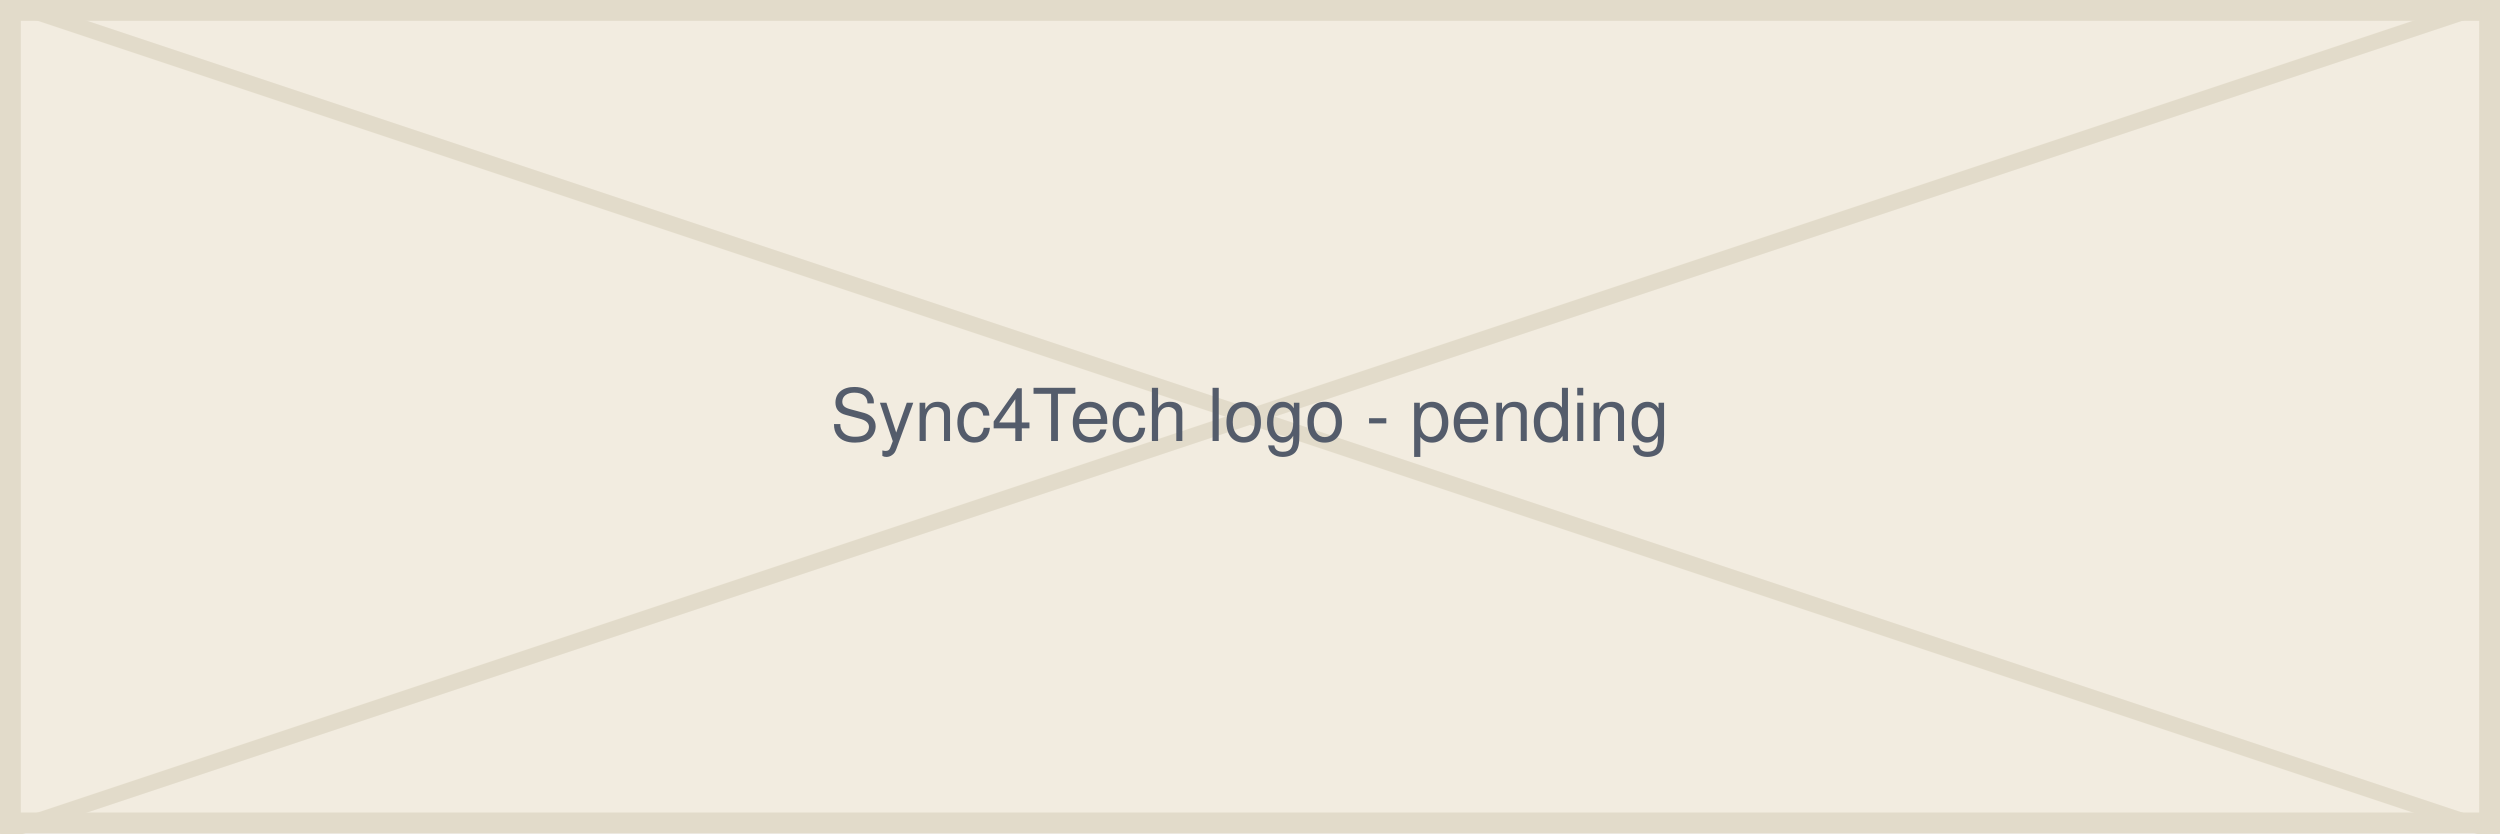
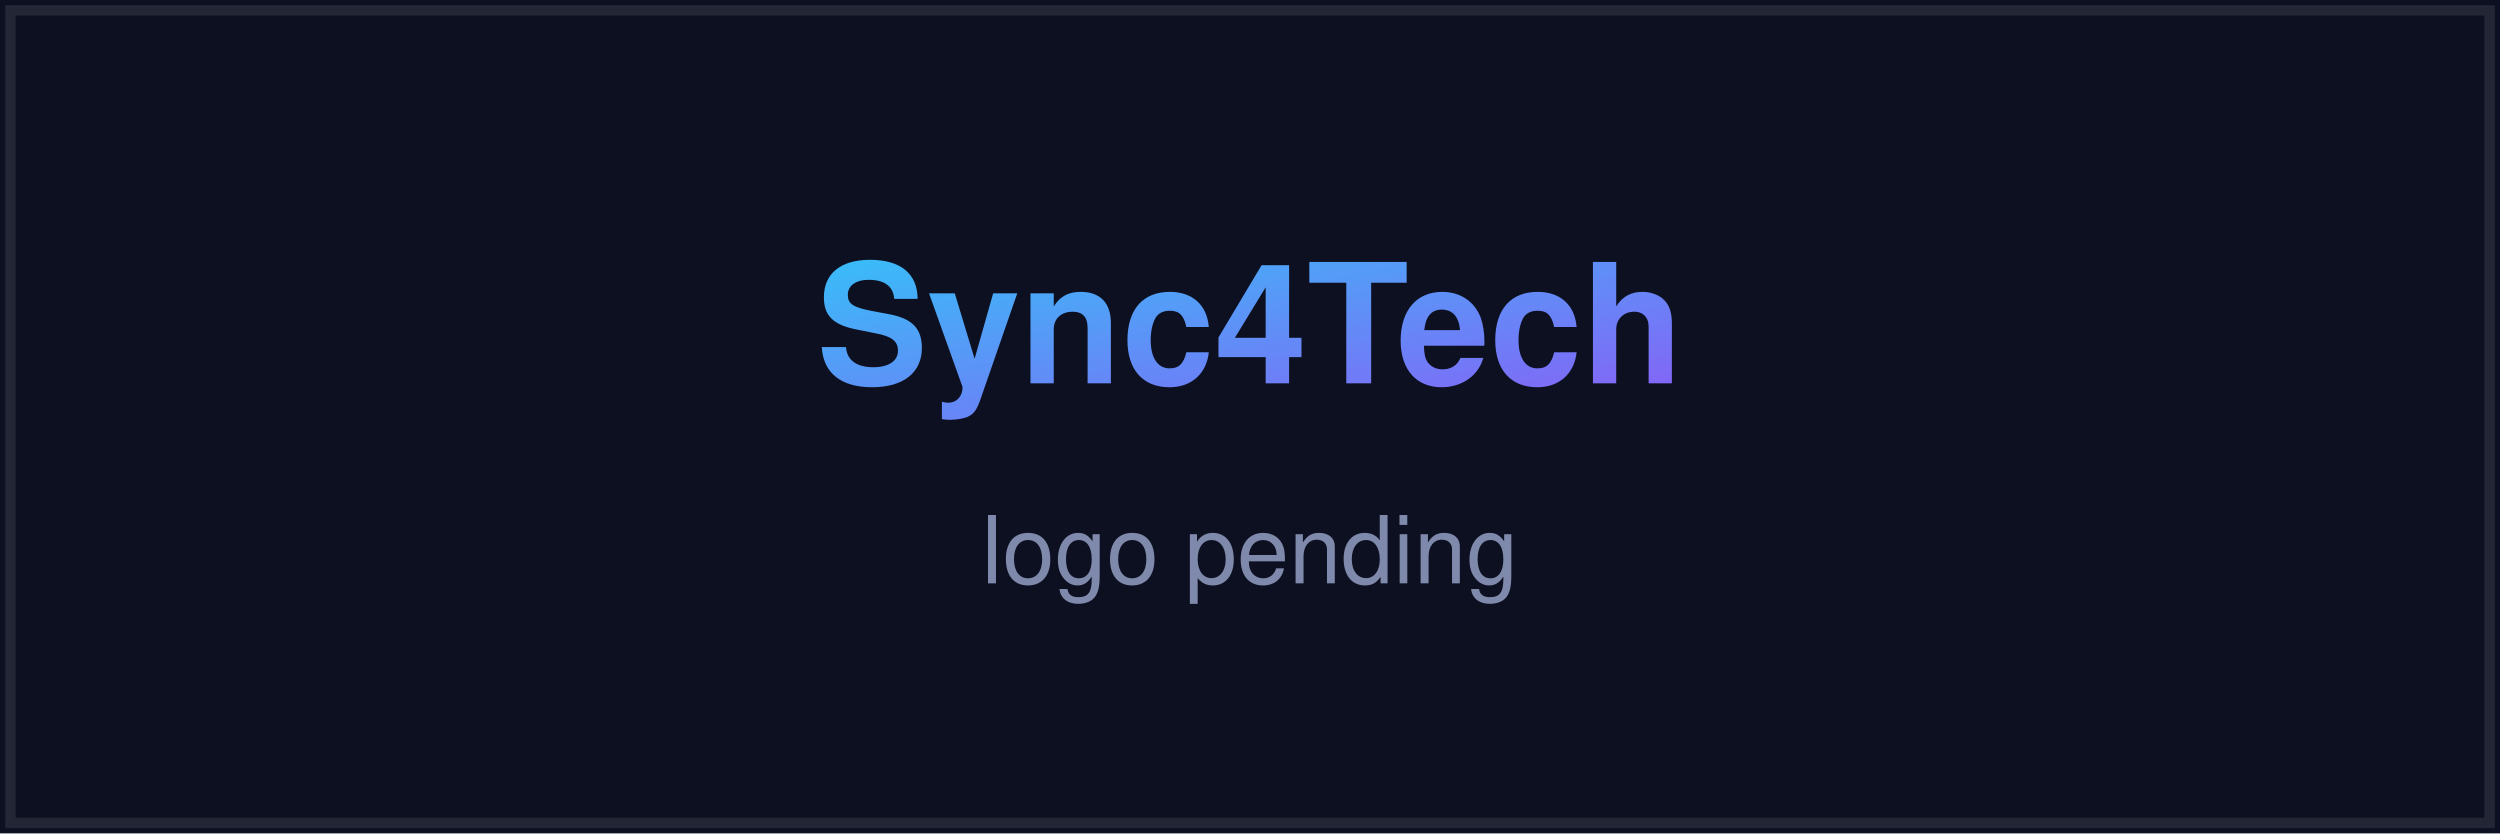
<svg xmlns="http://www.w3.org/2000/svg" width="240" height="80" viewBox="0 0 240 80" role="img" aria-label="Sync4Tech logo - pending">
-   <rect width="240" height="80" fill="#f2ece0" />
-   <rect x="1" y="1" width="238" height="78" fill="none" stroke="#e2dbca" stroke-width="2" />
-   <line x1="0" y1="0" x2="240" y2="80" stroke="#e2dbca" stroke-width="1.5" />
-   <line x1="240" y1="0" x2="0" y2="80" stroke="#e2dbca" stroke-width="1.5" />
-   <text x="50%" y="50%" text-anchor="middle" dominant-baseline="middle" font-family="Helvetica, Arial, sans-serif" font-size="7" fill="#545c6b">Sync4Tech logo - pending</text>
+   <defs>
+     <linearGradient id="g" x1="0%" y1="0%" x2="100%" y2="100%">
+       <stop offset="0%" stop-color="#38bdf8" />
+       <stop offset="100%" stop-color="#8b5cf6" />
+     </linearGradient>
+   </defs>
+   <rect width="240" height="80" fill="#0d1020" />
+   <rect x="1" y="1" width="238" height="78" fill="none" stroke="#ffffff" stroke-opacity="0.09" />
+   <text x="50%" y="46%" text-anchor="middle" font-family="Helvetica, Arial, sans-serif" font-size="16" font-weight="600" fill="url(#g)">Sync4Tech</text>
+   <text x="50%" y="70%" text-anchor="middle" font-family="Helvetica, Arial, sans-serif" font-size="9" fill="#7f89ab">logo pending</text>
</svg>
